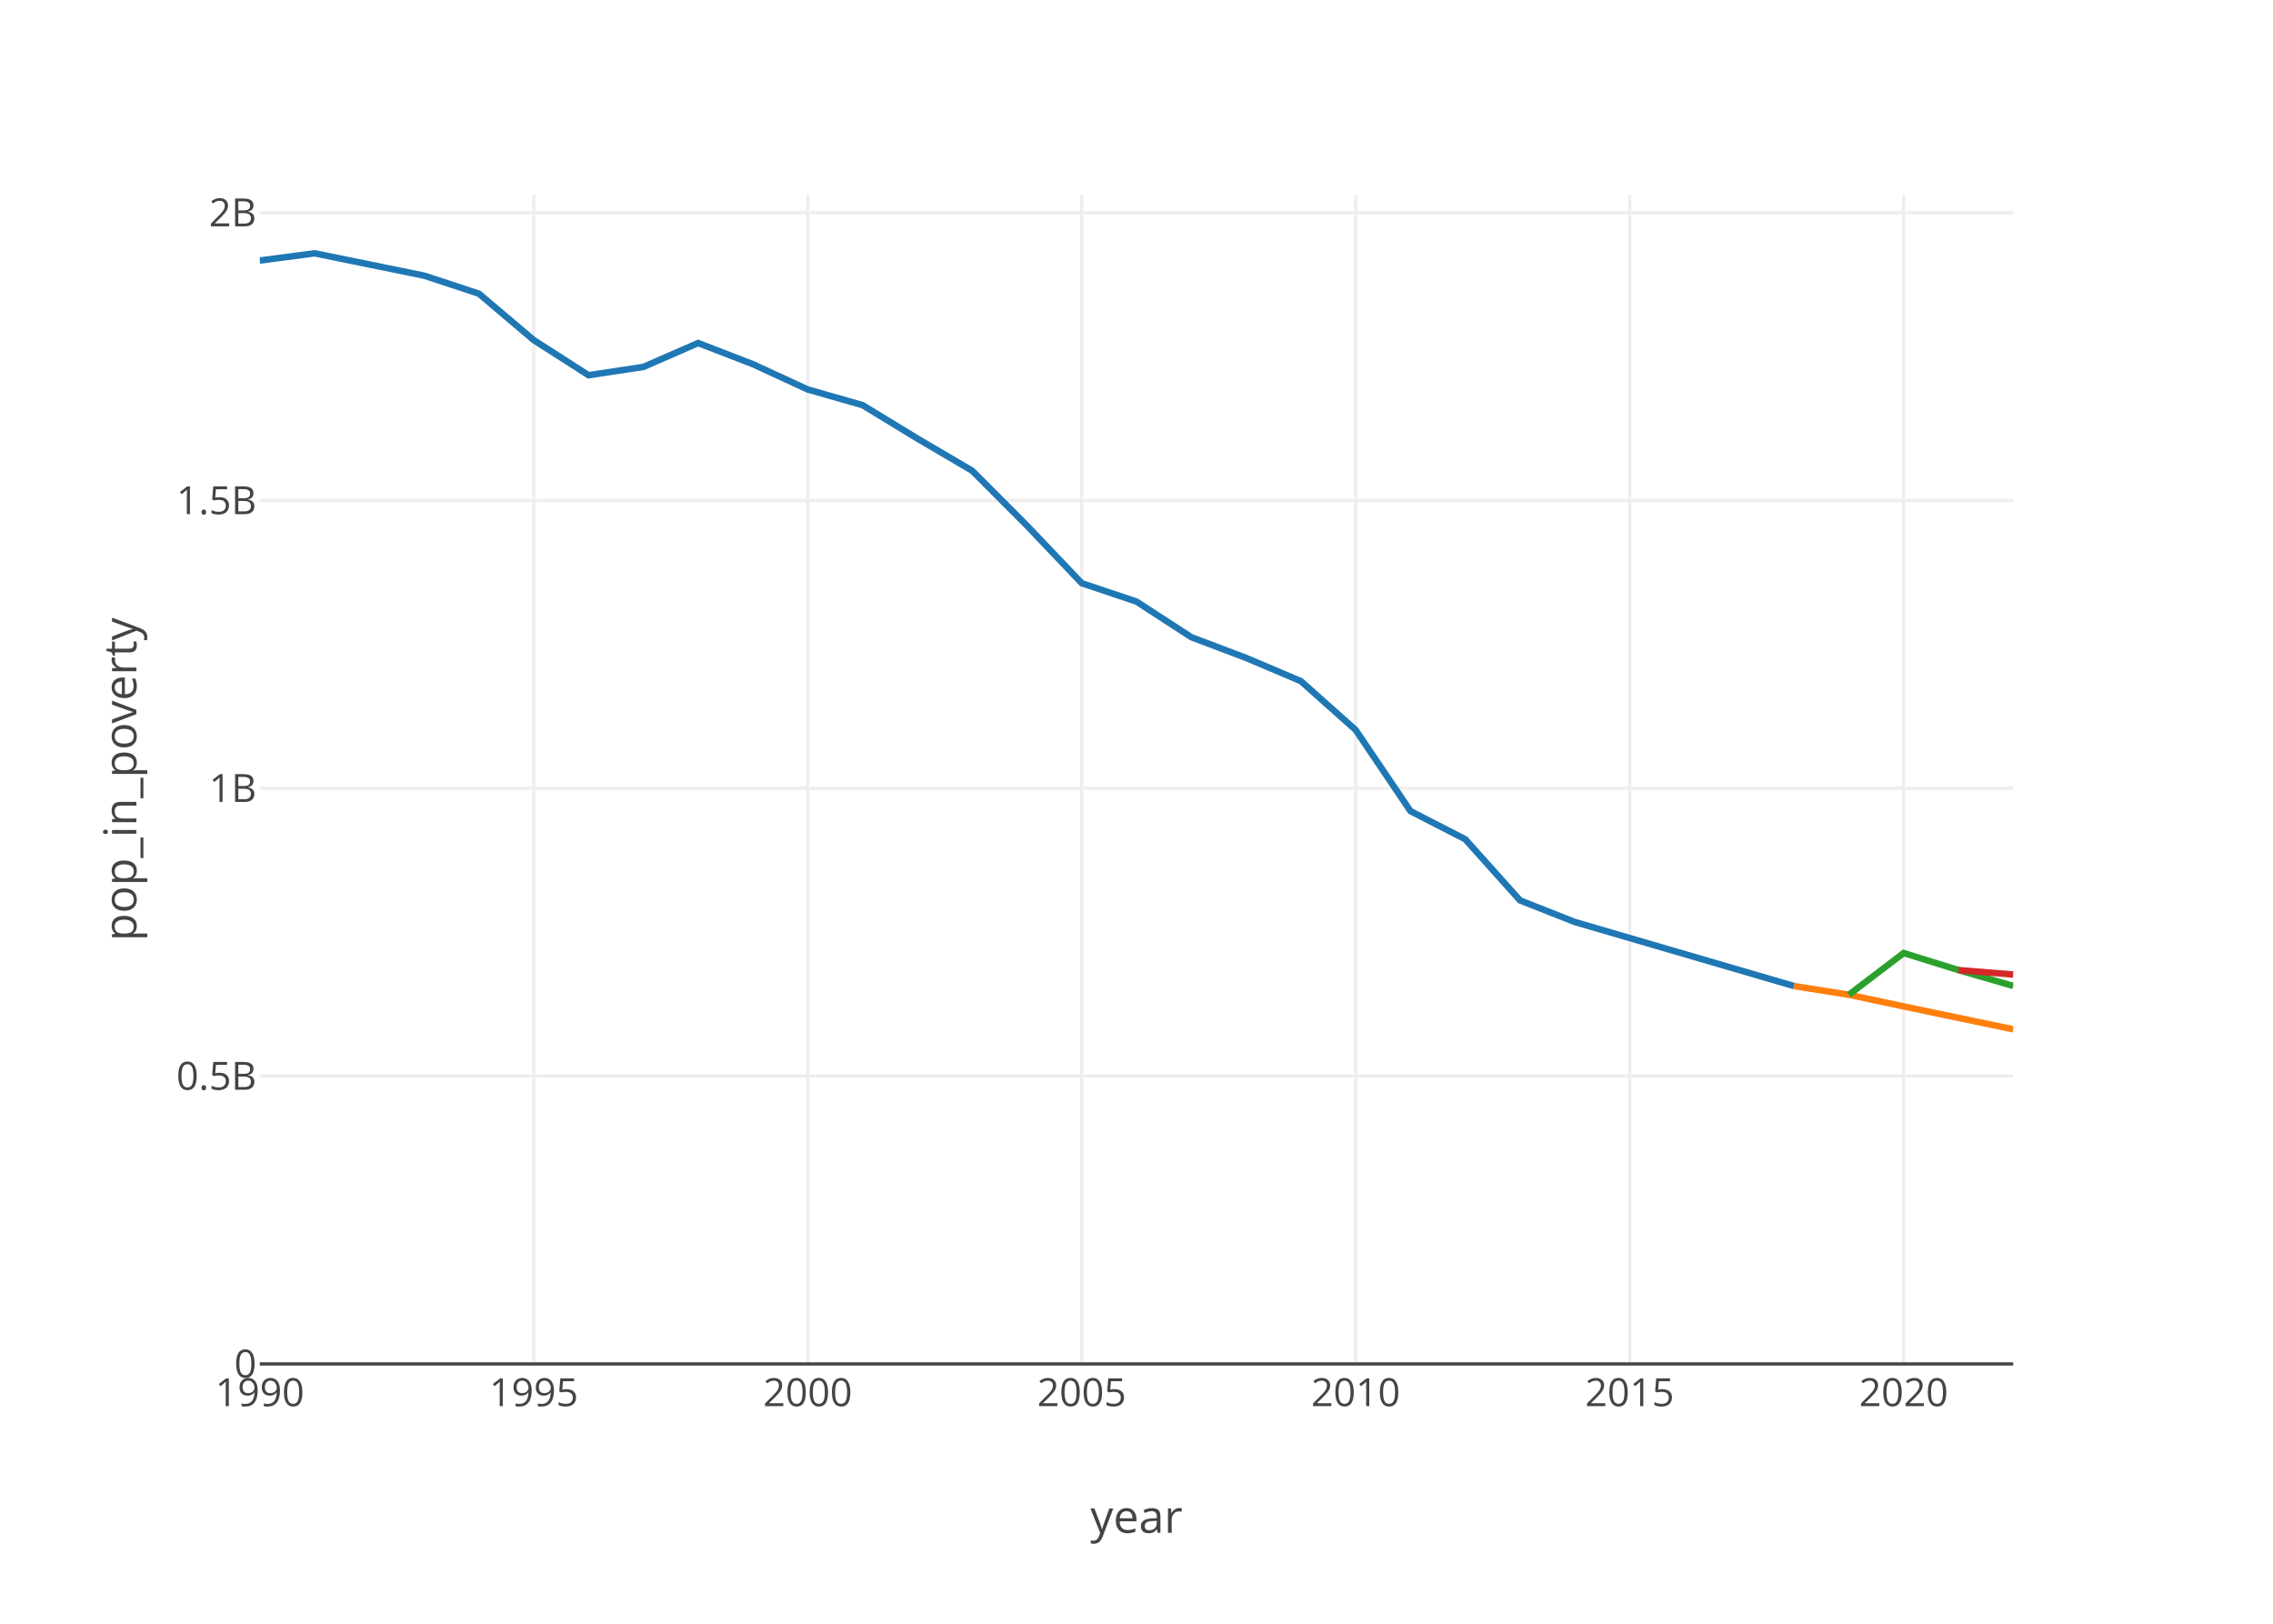
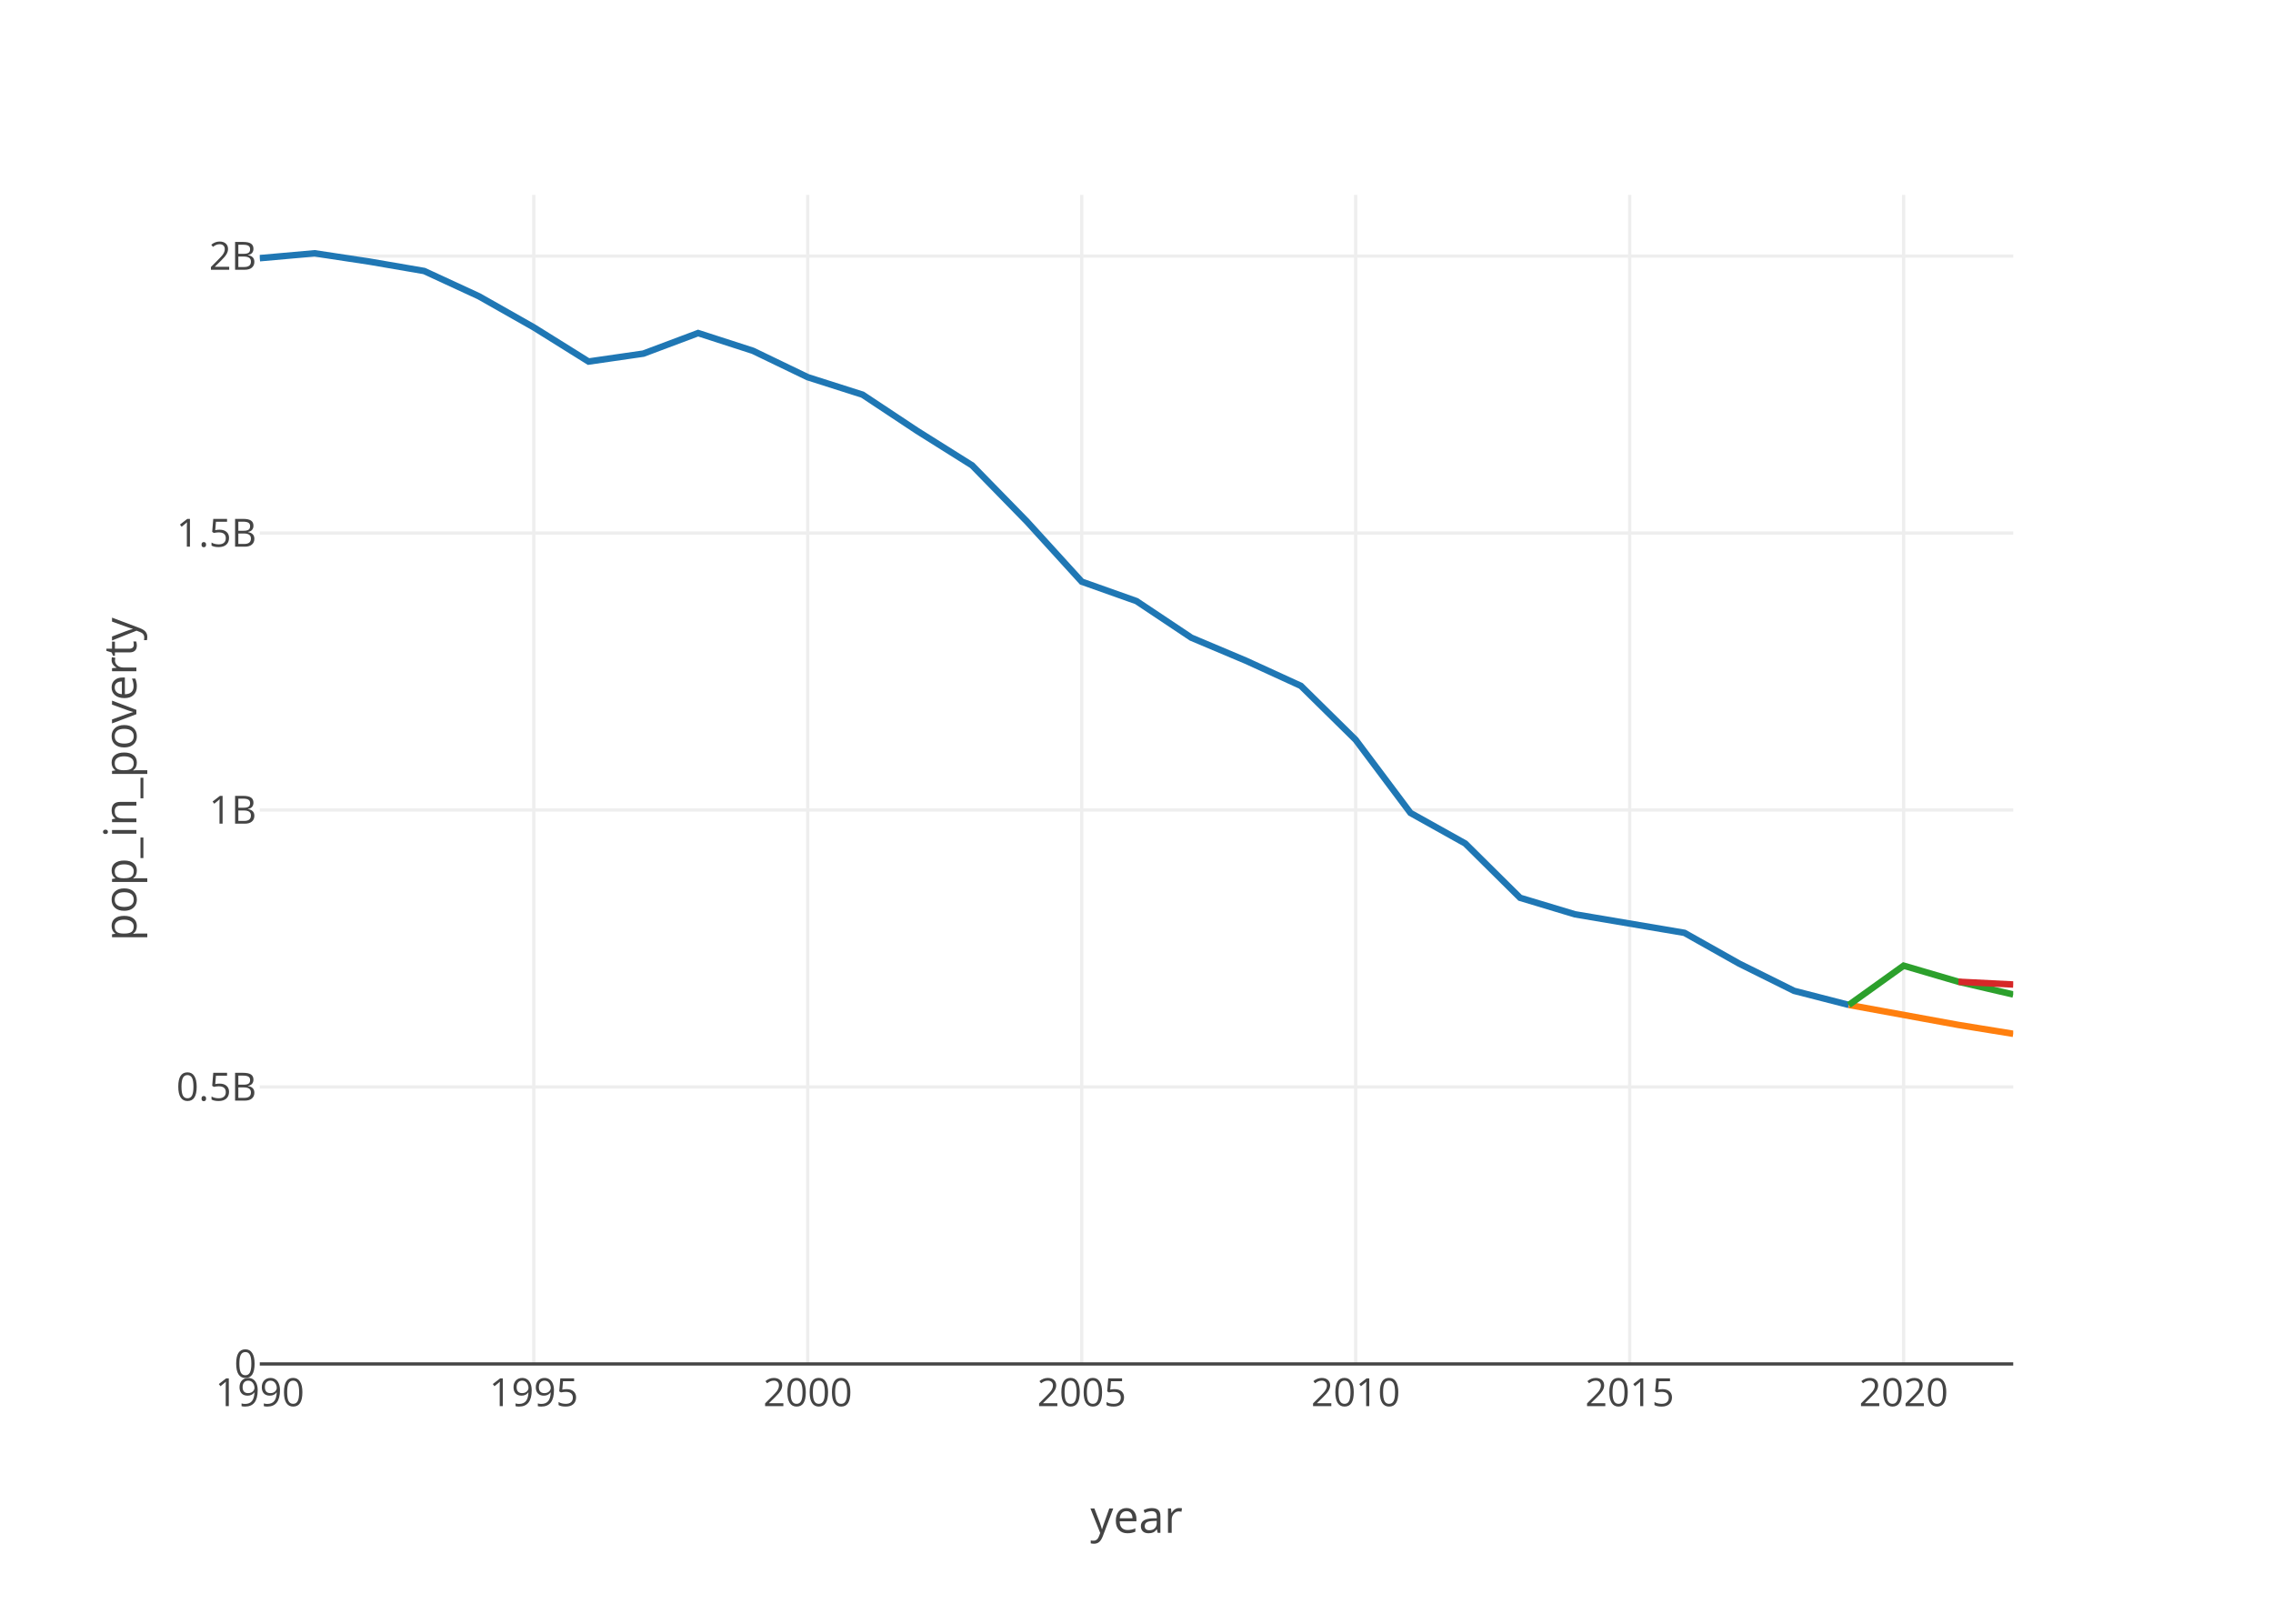
<svg xmlns="http://www.w3.org/2000/svg" class="main-svg" width="700" height="500" style="" viewBox="0 0 700 500">
  <rect x="0" y="0" width="700" height="500" style="fill: rgb(255, 255, 255); fill-opacity: 1;" />
-   <defs id="defs-acf07e">
+   <defs id="defs-480a2a">
    <g class="clips">
-       <clipPath id="clipacf07exyplot" class="plotclip">
+       <clipPath id="clip480a2axyplot" class="plotclip">
        <rect width="540" height="360" />
      </clipPath>
-       <clipPath class="axesclip" id="clipacf07ex">
+       <clipPath class="axesclip" id="clip480a2ax">
        <rect x="80" y="0" width="540" height="500" />
      </clipPath>
-       <clipPath class="axesclip" id="clipacf07ey">
+       <clipPath class="axesclip" id="clip480a2ay">
        <rect x="0" y="60" width="700" height="360" />
      </clipPath>
-       <clipPath class="axesclip" id="clipacf07exy">
+       <clipPath class="axesclip" id="clip480a2axy">
        <rect x="80" y="60" width="540" height="360" />
      </clipPath>
    </g>
    <g class="gradients" />
    <g class="patterns" />
  </defs>
  <g class="bglayer" />
  <g class="layer-below">
    <g class="imagelayer" />
    <g class="shapelayer" />
  </g>
  <g class="cartesianlayer">
    <g class="subplot xy">
      <g class="layer-subplot">
        <g class="shapelayer" />
        <g class="imagelayer" />
      </g>
      <g class="gridlayer">
        <g class="x">
          <path class="xgrid crisp" transform="translate(164.38,0)" d="M0,60v360" style="stroke: rgb(238, 238, 238); stroke-opacity: 1; stroke-width: 1px;" />
          <path class="xgrid crisp" transform="translate(248.75,0)" d="M0,60v360" style="stroke: rgb(238, 238, 238); stroke-opacity: 1; stroke-width: 1px;" />
          <path class="xgrid crisp" transform="translate(333.13,0)" d="M0,60v360" style="stroke: rgb(238, 238, 238); stroke-opacity: 1; stroke-width: 1px;" />
          <path class="xgrid crisp" transform="translate(417.5,0)" d="M0,60v360" style="stroke: rgb(238, 238, 238); stroke-opacity: 1; stroke-width: 1px;" />
          <path class="xgrid crisp" transform="translate(501.88,0)" d="M0,60v360" style="stroke: rgb(238, 238, 238); stroke-opacity: 1; stroke-width: 1px;" />
          <path class="xgrid crisp" transform="translate(586.25,0)" d="M0,60v360" style="stroke: rgb(238, 238, 238); stroke-opacity: 1; stroke-width: 1px;" />
        </g>
        <g class="y">
-           <path class="ygrid crisp" transform="translate(0,331.37)" d="M80,0h540" style="stroke: rgb(238, 238, 238); stroke-opacity: 1; stroke-width: 1px;" />
-           <path class="ygrid crisp" transform="translate(0,242.74)" d="M80,0h540" style="stroke: rgb(238, 238, 238); stroke-opacity: 1; stroke-width: 1px;" />
-           <path class="ygrid crisp" transform="translate(0,154.12)" d="M80,0h540" style="stroke: rgb(238, 238, 238); stroke-opacity: 1; stroke-width: 1px;" />
-           <path class="ygrid crisp" transform="translate(0,65.49)" d="M80,0h540" style="stroke: rgb(238, 238, 238); stroke-opacity: 1; stroke-width: 1px;" />
+           <path class="ygrid crisp" transform="translate(0,334.71)" d="M80,0h540" style="stroke: rgb(238, 238, 238); stroke-opacity: 1; stroke-width: 1px;" />
+           <path class="ygrid crisp" transform="translate(0,249.43)" d="M80,0h540" style="stroke: rgb(238, 238, 238); stroke-opacity: 1; stroke-width: 1px;" />
+           <path class="ygrid crisp" transform="translate(0,164.14)" d="M80,0h540" style="stroke: rgb(238, 238, 238); stroke-opacity: 1; stroke-width: 1px;" />
+           <path class="ygrid crisp" transform="translate(0,78.86)" d="M80,0h540" style="stroke: rgb(238, 238, 238); stroke-opacity: 1; stroke-width: 1px;" />
        </g>
      </g>
      <g class="zerolinelayer">
        <path class="yzl zl crisp" transform="translate(0,420)" d="M80,0h540" style="stroke: rgb(68, 68, 68); stroke-opacity: 1; stroke-width: 1px;" />
      </g>
      <path class="xlines-below" />
      <path class="ylines-below" />
      <g class="overlines-below" />
      <g class="xaxislayer-below" />
      <g class="yaxislayer-below" />
      <g class="overaxes-below" />
-       <g class="plot" transform="translate(80,60)" clip-path="url(#clipacf07exyplot)">
+       <g class="plot" transform="translate(80,60)" clip-path="url(#clip480a2axyplot)">
        <g class="scatterlayer mlayer">
-           <g class="trace scatter trace584116" style="stroke-miterlimit: 2; opacity: 1;">
+           <g class="trace scatter trace134557" style="stroke-miterlimit: 2; opacity: 1;">
            <g class="fills" />
            <g class="errorbars" />
            <g class="lines">
-               <path class="js-line" d="M0,20.23L16.88,18L33.75,21.44L50.63,24.88L67.5,30.44L84.38,44.73L101.25,55.54L118.13,52.99L135,45.63L151.88,52.15L168.75,59.93L185.63,64.75L202.5,75.03L219.38,84.94L236.25,101.84L253.13,119.58L270,125.25L286.88,136.21L303.75,142.59L320.63,149.75L337.5,164.78L354.38,189.77L371.25,198.44L388.13,217.27L405,223.92L472.5,243.64" style="vector-effect: non-scaling-stroke; fill: none; stroke: rgb(31, 119, 180); stroke-opacity: 1; stroke-width: 2px; opacity: 1;" />
+               <path class="js-line" d="M0,19.5L16.88,18L33.75,20.55L50.63,23.45L67.5,31.24L84.38,40.8L101.25,51.33L118.13,48.89L135,42.56L151.88,48.02L168.75,56.15L185.63,61.53L202.5,72.71L219.38,83.31L236.25,100.58L253.13,119.11L270,125.1L286.88,136.36L303.75,143.47L320.63,151.2L337.5,167.81L354.38,190.33L371.25,199.74L388.13,216.46L405,221.54L438.75,227.25L455.63,236.74L472.5,245.11L489.38,249.45" style="vector-effect: non-scaling-stroke; fill: none; stroke: rgb(31, 119, 180); stroke-opacity: 1; stroke-width: 2px; opacity: 1;" />
            </g>
            <g class="points" />
            <g class="text" />
          </g>
-           <g class="trace scatter trace5fcedf" style="stroke-miterlimit: 2; opacity: 1;">
+           <g class="trace scatter trace11eaac" style="stroke-miterlimit: 2; opacity: 1;">
            <g class="fills" />
            <g class="errorbars" />
            <g class="lines">
-               <path class="js-line" d="M472.5,243.64L489.38,246.31L506.25,249.91L540,256.96" style="vector-effect: non-scaling-stroke; fill: none; stroke: rgb(255, 127, 14); stroke-opacity: 1; stroke-width: 2px; opacity: 1;" />
+               <path class="js-line" d="M489.38,249.45L523.13,255.61L540,258.34" style="vector-effect: non-scaling-stroke; fill: none; stroke: rgb(255, 127, 14); stroke-opacity: 1; stroke-width: 2px; opacity: 1;" />
            </g>
            <g class="points" />
            <g class="text" />
          </g>
-           <g class="trace scatter trace9fe274" style="stroke-miterlimit: 2; opacity: 1;">
+           <g class="trace scatter tracefa3630" style="stroke-miterlimit: 2; opacity: 1;">
            <g class="fills" />
            <g class="errorbars" />
            <g class="lines">
-               <path class="js-line" d="M489.38,246.31L506.25,233.47L523.13,238.72L540,243.6" style="vector-effect: non-scaling-stroke; fill: none; stroke: rgb(44, 160, 44); stroke-opacity: 1; stroke-width: 2px; opacity: 1;" />
+               <path class="js-line" d="M489.38,249.45L506.25,237.36L523.13,242.31L540,246.23" style="vector-effect: non-scaling-stroke; fill: none; stroke: rgb(44, 160, 44); stroke-opacity: 1; stroke-width: 2px; opacity: 1;" />
            </g>
            <g class="points" />
            <g class="text" />
          </g>
-           <g class="trace scatter trace0802ff" style="stroke-miterlimit: 2; opacity: 1;">
+           <g class="trace scatter trace0740a6" style="stroke-miterlimit: 2; opacity: 1;">
            <g class="fills" />
            <g class="errorbars" />
            <g class="lines">
-               <path class="js-line" d="M523.13,238.72L540,240.09" style="vector-effect: non-scaling-stroke; fill: none; stroke: rgb(214, 39, 40); stroke-opacity: 1; stroke-width: 2px; opacity: 1;" />
+               <path class="js-line" d="M523.13,242.31L540,243.16" style="vector-effect: non-scaling-stroke; fill: none; stroke: rgb(214, 39, 40); stroke-opacity: 1; stroke-width: 2px; opacity: 1;" />
            </g>
            <g class="points" />
            <g class="text" />
          </g>
        </g>
      </g>
      <g class="overplot" />
      <path class="xlines-above crisp" d="M0,0" style="fill: none;" />
      <path class="ylines-above crisp" d="M0,0" style="fill: none;" />
      <g class="overlines-above" />
      <g class="xaxislayer-above">
        <g class="xtick">
          <text text-anchor="middle" x="0" y="433" transform="translate(80,0)" style="font-family: 'Open Sans', verdana, arial, sans-serif; font-size: 12px; fill: rgb(68, 68, 68); fill-opacity: 1; white-space: pre; opacity: 1;">1990</text>
        </g>
        <g class="xtick">
          <text text-anchor="middle" x="0" y="433" style="font-family: 'Open Sans', verdana, arial, sans-serif; font-size: 12px; fill: rgb(68, 68, 68); fill-opacity: 1; white-space: pre; opacity: 1;" transform="translate(164.38,0)">1995</text>
        </g>
        <g class="xtick">
          <text text-anchor="middle" x="0" y="433" style="font-family: 'Open Sans', verdana, arial, sans-serif; font-size: 12px; fill: rgb(68, 68, 68); fill-opacity: 1; white-space: pre; opacity: 1;" transform="translate(248.75,0)">2000</text>
        </g>
        <g class="xtick">
          <text text-anchor="middle" x="0" y="433" style="font-family: 'Open Sans', verdana, arial, sans-serif; font-size: 12px; fill: rgb(68, 68, 68); fill-opacity: 1; white-space: pre; opacity: 1;" transform="translate(333.13,0)">2005</text>
        </g>
        <g class="xtick">
          <text text-anchor="middle" x="0" y="433" style="font-family: 'Open Sans', verdana, arial, sans-serif; font-size: 12px; fill: rgb(68, 68, 68); fill-opacity: 1; white-space: pre; opacity: 1;" transform="translate(417.5,0)">2010</text>
        </g>
        <g class="xtick">
          <text text-anchor="middle" x="0" y="433" style="font-family: 'Open Sans', verdana, arial, sans-serif; font-size: 12px; fill: rgb(68, 68, 68); fill-opacity: 1; white-space: pre; opacity: 1;" transform="translate(501.88,0)">2015</text>
        </g>
        <g class="xtick">
          <text text-anchor="middle" x="0" y="433" style="font-family: 'Open Sans', verdana, arial, sans-serif; font-size: 12px; fill: rgb(68, 68, 68); fill-opacity: 1; white-space: pre; opacity: 1;" transform="translate(586.25,0)">2020</text>
        </g>
      </g>
      <g class="yaxislayer-above">
        <g class="ytick">
          <text text-anchor="end" x="79" y="4.2" transform="translate(0,420)" style="font-family: 'Open Sans', verdana, arial, sans-serif; font-size: 12px; fill: rgb(68, 68, 68); fill-opacity: 1; white-space: pre; opacity: 1;">0</text>
        </g>
        <g class="ytick">
-           <text text-anchor="end" x="79" y="4.2" style="font-family: 'Open Sans', verdana, arial, sans-serif; font-size: 12px; fill: rgb(68, 68, 68); fill-opacity: 1; white-space: pre; opacity: 1;" transform="translate(0,331.37)">0.5B</text>
+           <text text-anchor="end" x="79" y="4.2" style="font-family: 'Open Sans', verdana, arial, sans-serif; font-size: 12px; fill: rgb(68, 68, 68); fill-opacity: 1; white-space: pre; opacity: 1;" transform="translate(0,334.71)">0.5B</text>
        </g>
        <g class="ytick">
-           <text text-anchor="end" x="79" y="4.2" style="font-family: 'Open Sans', verdana, arial, sans-serif; font-size: 12px; fill: rgb(68, 68, 68); fill-opacity: 1; white-space: pre; opacity: 1;" transform="translate(0,242.74)">1B</text>
+           <text text-anchor="end" x="79" y="4.2" style="font-family: 'Open Sans', verdana, arial, sans-serif; font-size: 12px; fill: rgb(68, 68, 68); fill-opacity: 1; white-space: pre; opacity: 1;" transform="translate(0,249.43)">1B</text>
        </g>
        <g class="ytick">
-           <text text-anchor="end" x="79" y="4.2" style="font-family: 'Open Sans', verdana, arial, sans-serif; font-size: 12px; fill: rgb(68, 68, 68); fill-opacity: 1; white-space: pre; opacity: 1;" transform="translate(0,154.12)">1.5B</text>
+           <text text-anchor="end" x="79" y="4.2" style="font-family: 'Open Sans', verdana, arial, sans-serif; font-size: 12px; fill: rgb(68, 68, 68); fill-opacity: 1; white-space: pre; opacity: 1;" transform="translate(0,164.14)">1.5B</text>
        </g>
        <g class="ytick">
-           <text text-anchor="end" x="79" y="4.2" style="font-family: 'Open Sans', verdana, arial, sans-serif; font-size: 12px; fill: rgb(68, 68, 68); fill-opacity: 1; white-space: pre; opacity: 1;" transform="translate(0,65.49)">2B</text>
+           <text text-anchor="end" x="79" y="4.2" style="font-family: 'Open Sans', verdana, arial, sans-serif; font-size: 12px; fill: rgb(68, 68, 68); fill-opacity: 1; white-space: pre; opacity: 1;" transform="translate(0,78.86)">2B</text>
        </g>
      </g>
      <g class="overaxes-above" />
    </g>
  </g>
  <g class="polarlayer" />
  <g class="smithlayer" />
  <g class="ternarylayer" />
  <g class="geolayer" />
  <g class="funnelarealayer" />
  <g class="pielayer" />
  <g class="iciclelayer" />
  <g class="treemaplayer" />
  <g class="sunburstlayer" />
  <g class="glimages" />
-   <defs id="topdefs-acf07e">
+   <defs id="topdefs-480a2a">
    <g class="clips" />
  </defs>
  <g class="layer-above">
    <g class="imagelayer" />
    <g class="shapelayer" />
  </g>
  <g class="infolayer">
    <g class="g-gtitle" />
    <g class="g-xtitle">
      <text class="xtitle" x="350" y="472" text-anchor="middle" style="font-family: 'Open Sans', verdana, arial, sans-serif; font-size: 14px; fill: rgb(68, 68, 68); opacity: 1; font-weight: normal; white-space: pre;">year</text>
    </g>
    <g class="g-ytitle">
      <text class="ytitle" transform="rotate(-90,42,240)" x="42" y="240" text-anchor="middle" style="font-family: 'Open Sans', verdana, arial, sans-serif; font-size: 14px; fill: rgb(68, 68, 68); opacity: 1; font-weight: normal; white-space: pre;">pop_in_poverty</text>
    </g>
  </g>
</svg>
